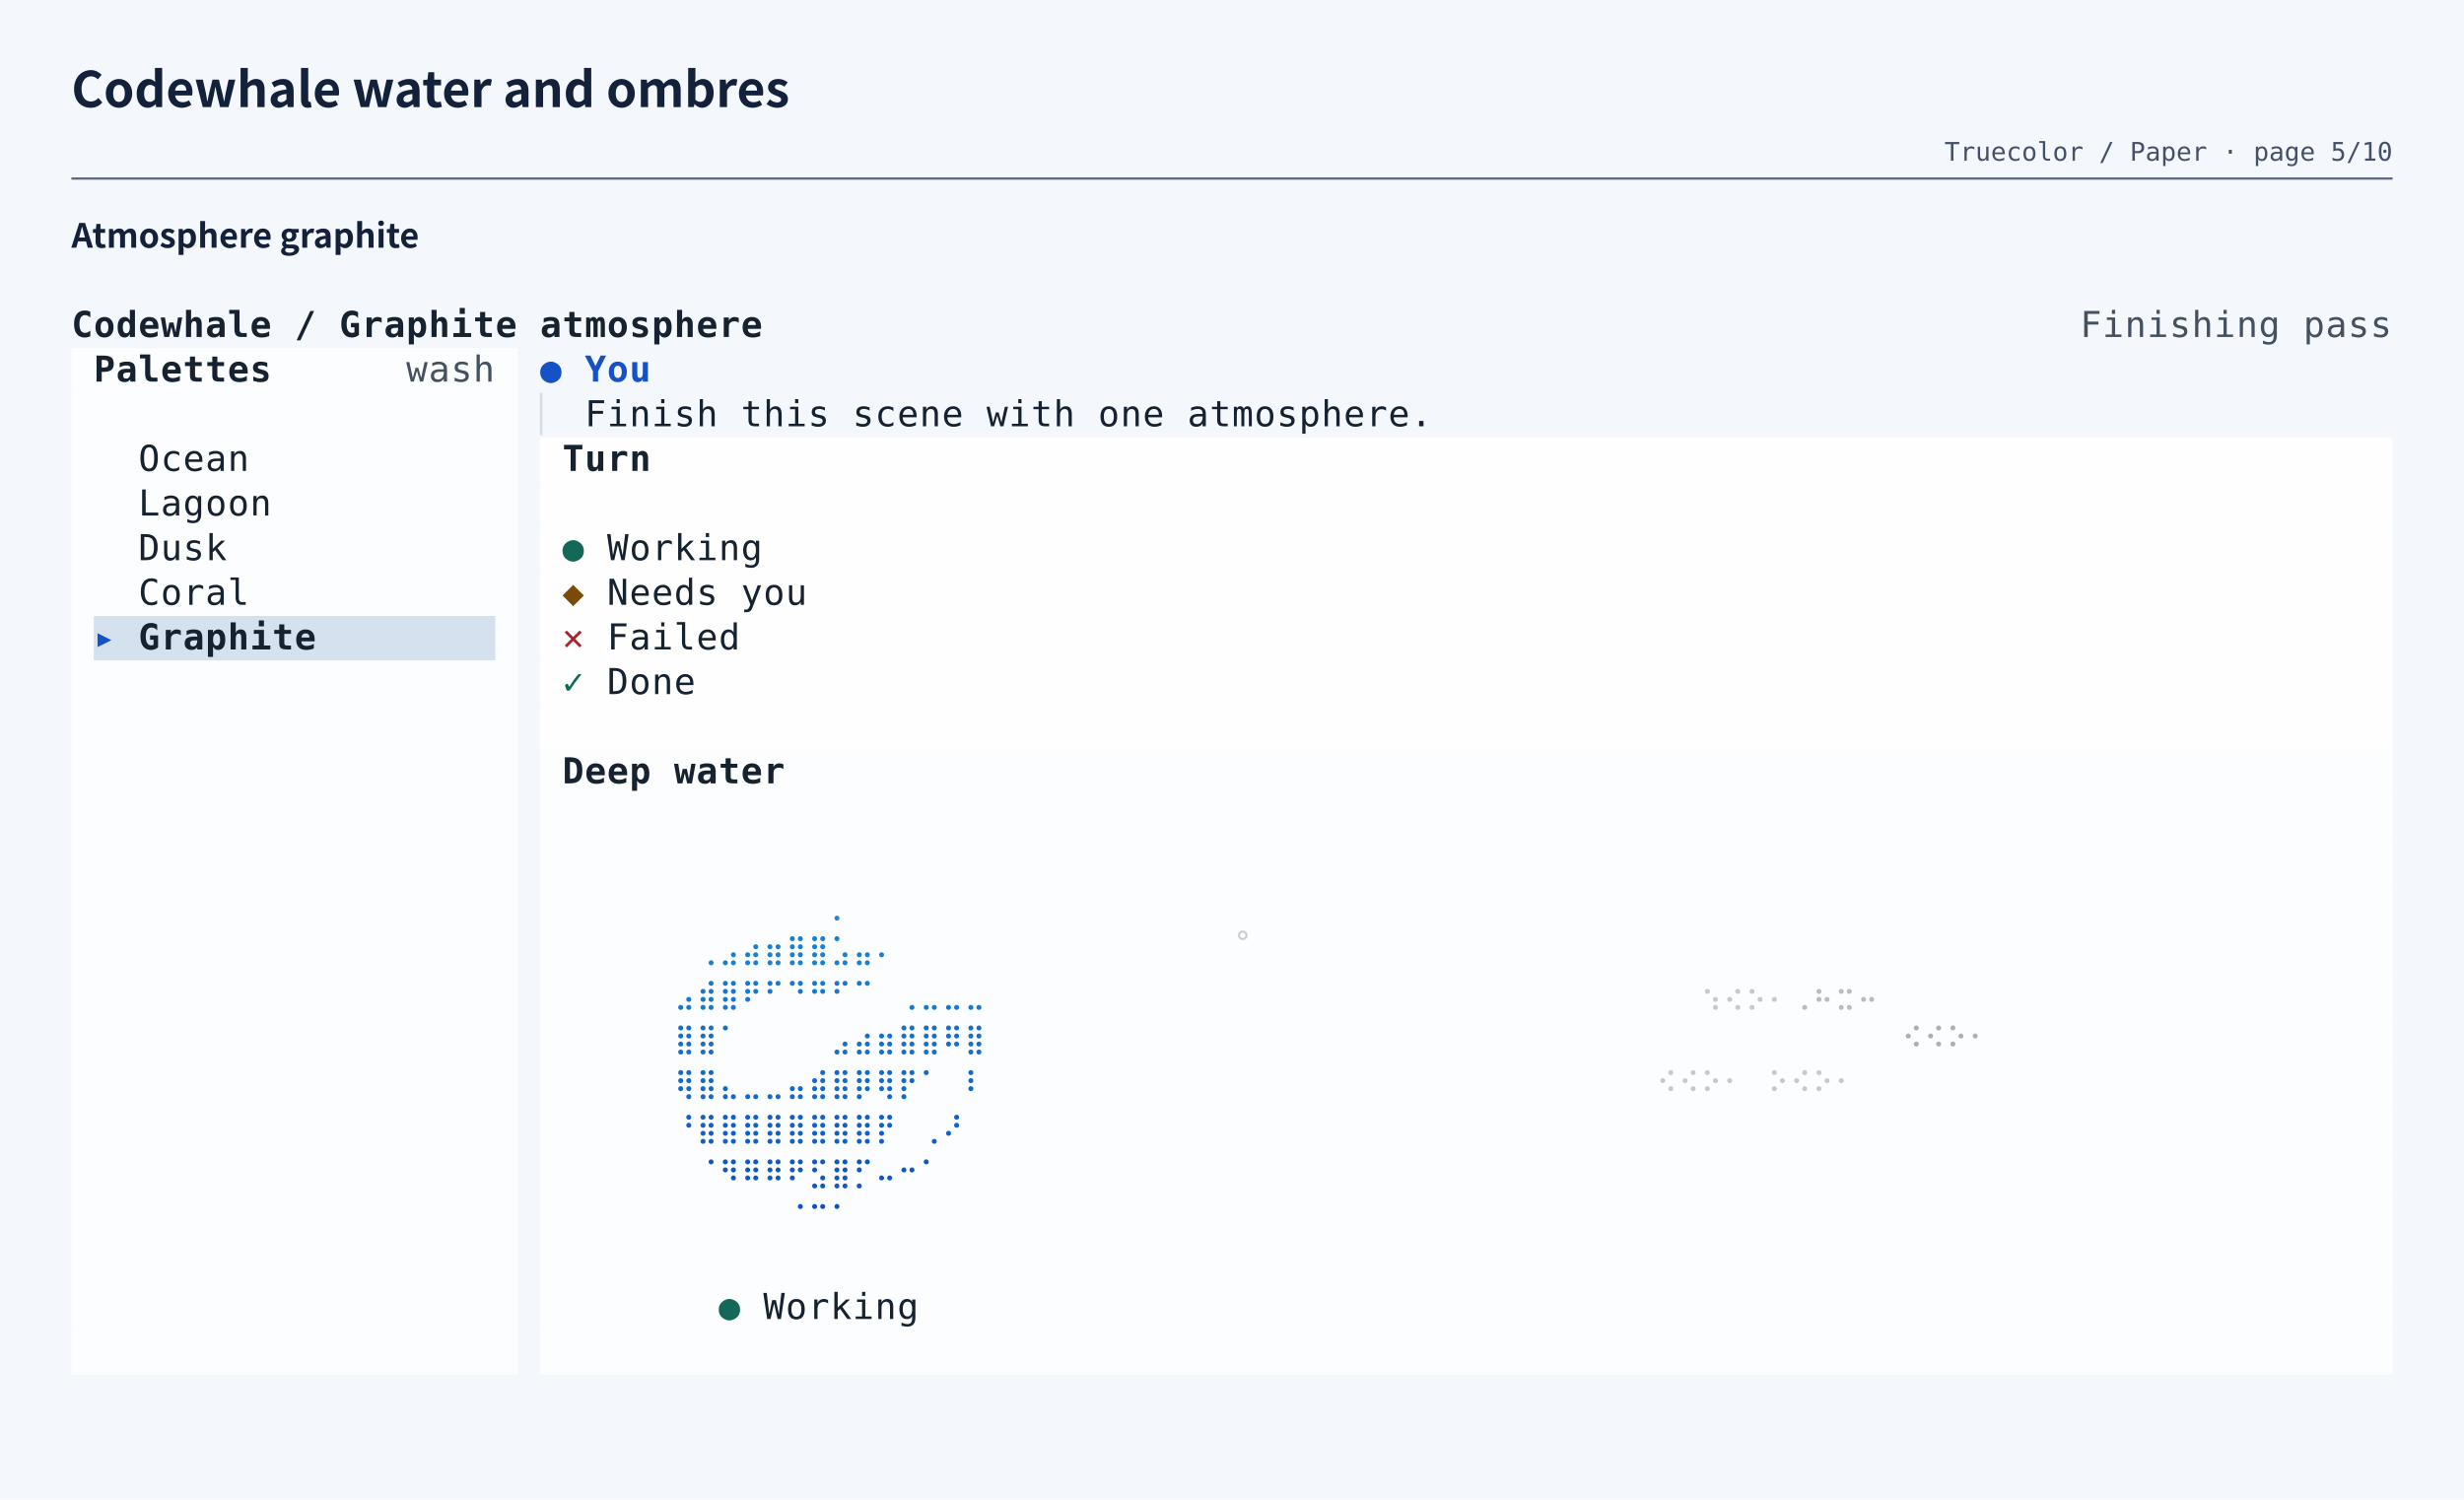
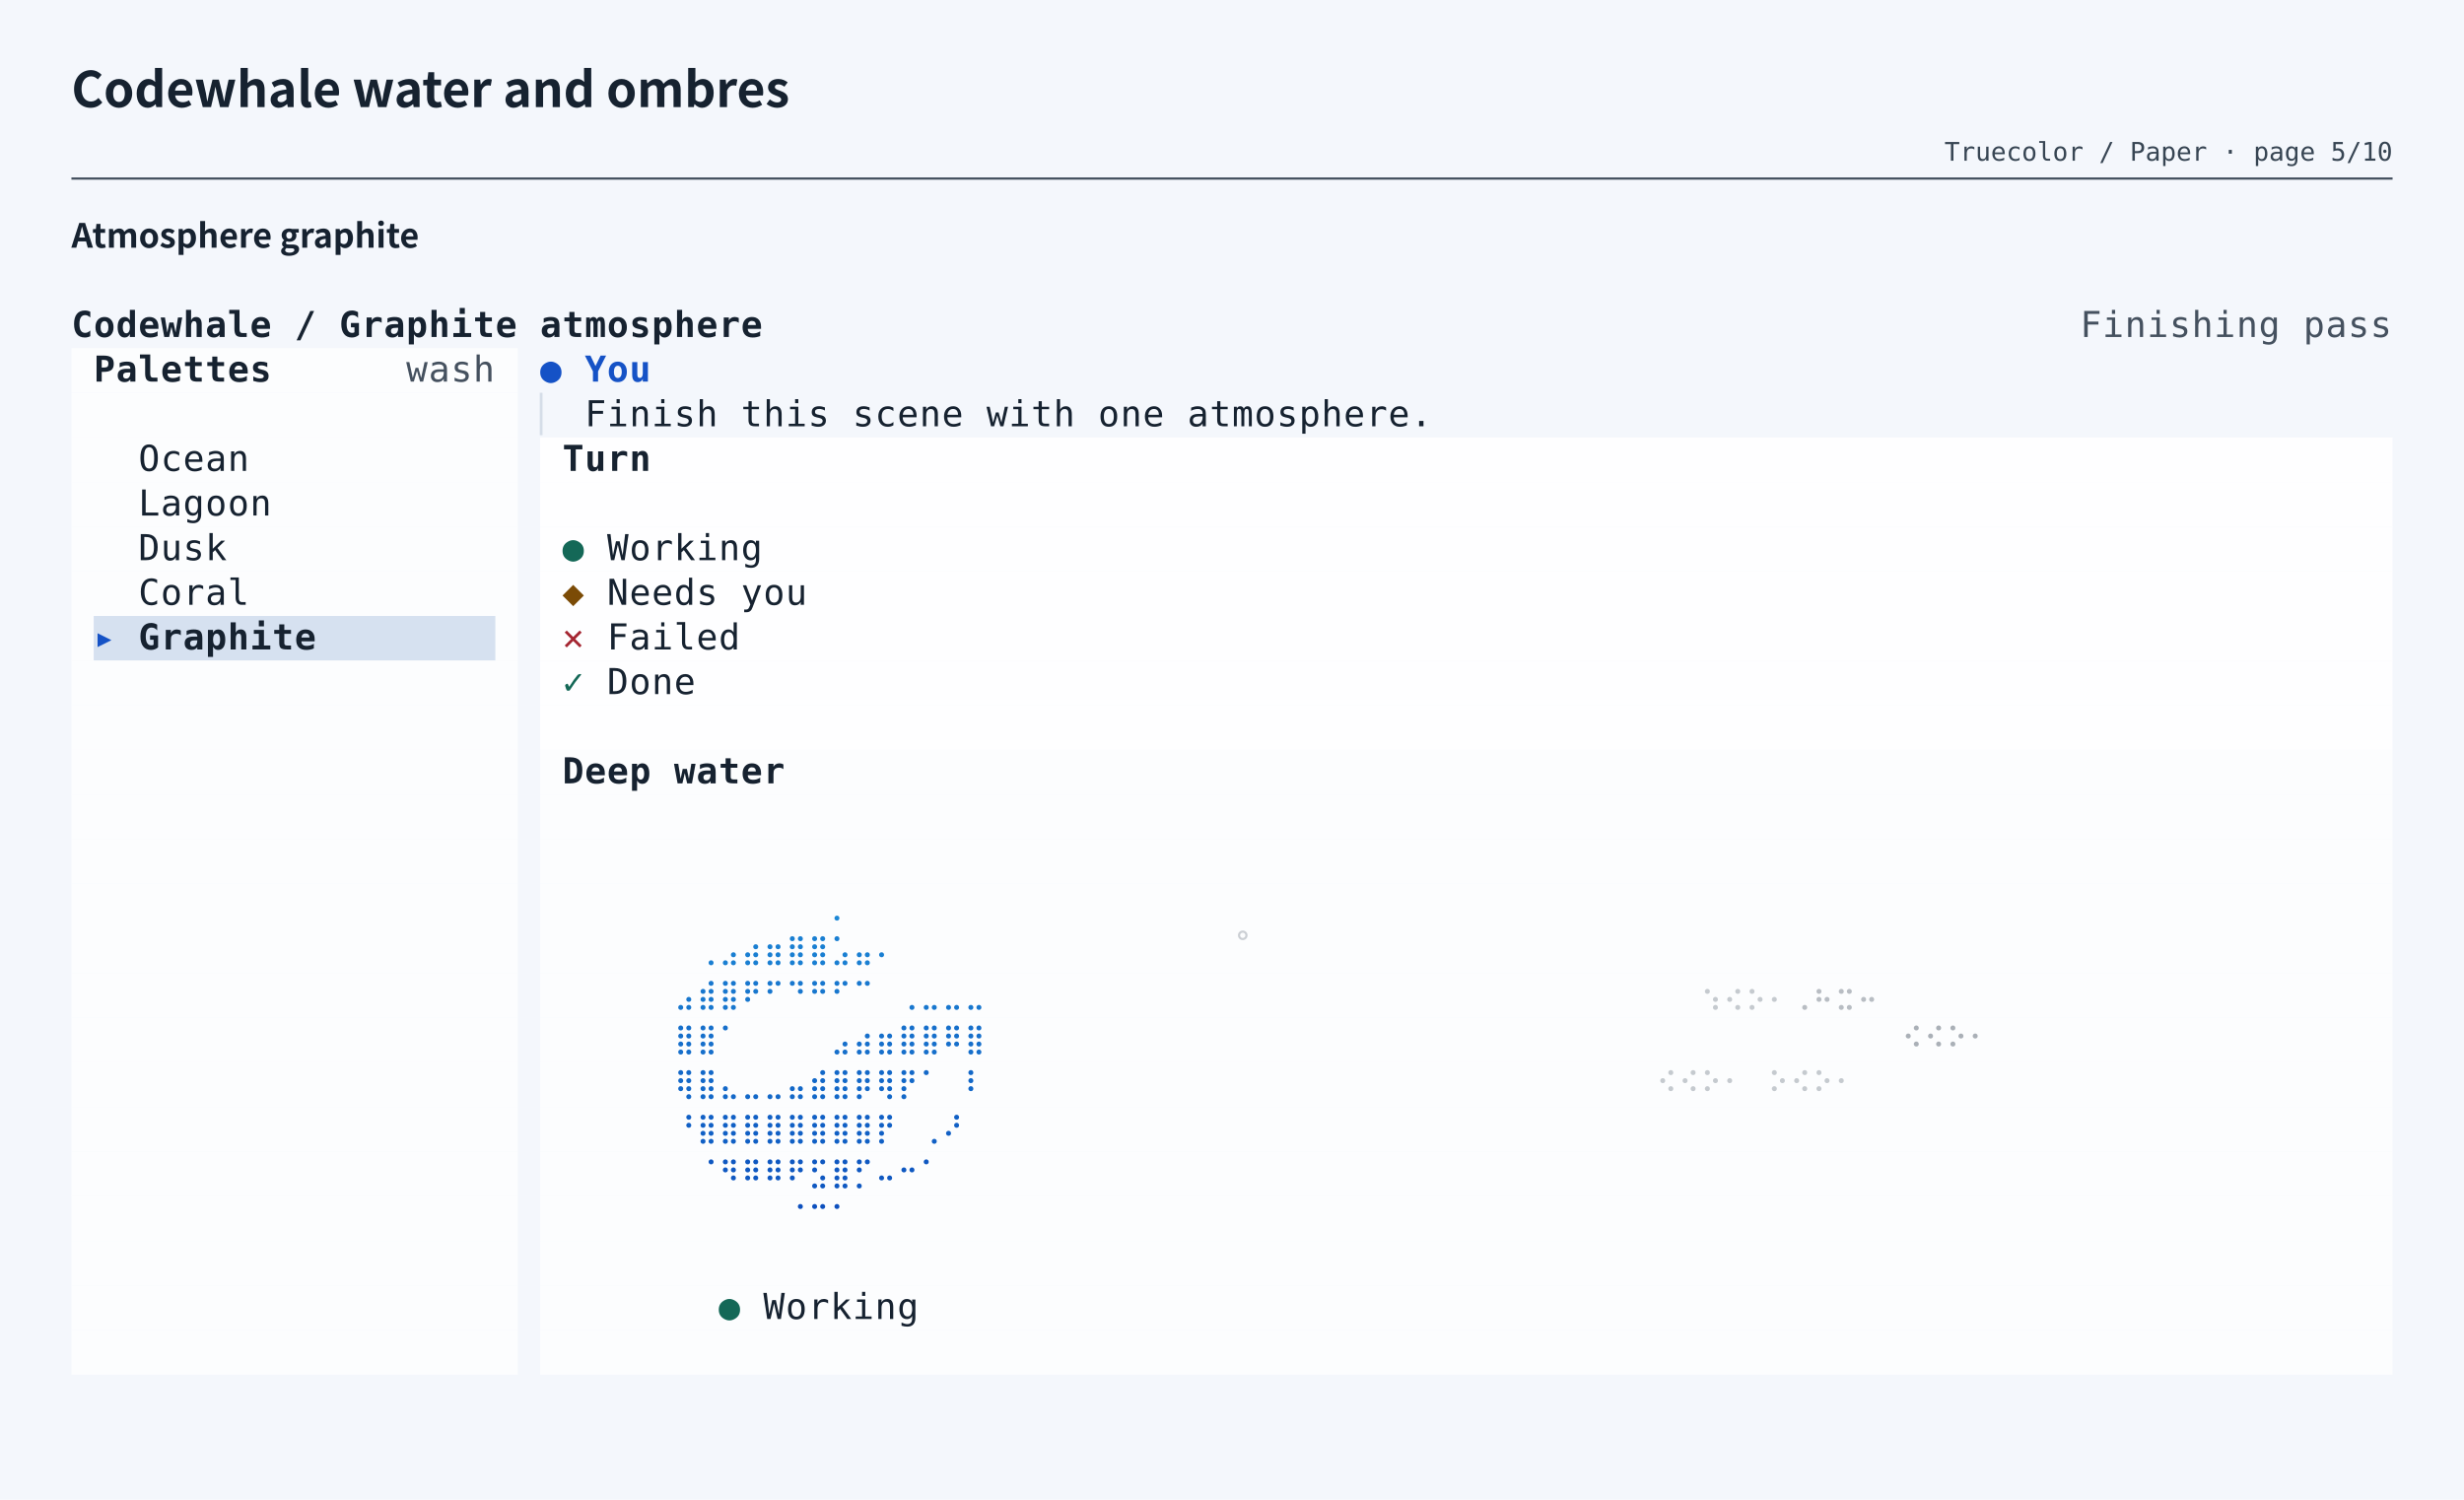
<svg xmlns="http://www.w3.org/2000/svg" width="1104" height="672" viewBox="0 0 1104 672" role="img" aria-labelledby="title desc">
  <rect width="100%" height="100%" fill="#f4f7fc" />
-   <text x="32" y="48" fill="#14213a" font-family="'Geist Sans','PingFang SC','Hiragino Sans GB','Microsoft YaHei UI','Microsoft YaHei','Noto Sans CJK SC','Noto Sans SC','Source Han Sans SC',-apple-system,BlinkMacSystemFont,'Segoe UI',sans-serif" font-size="22" font-weight="600">Codewhale water and ombres</text>
-   <text x="1072" y="72" fill="#455168" font-family="'DejaVu Sans Mono','Cascadia Mono','SFMono-Regular',Consolas,'Liberation Mono',monospace" font-size="11.5" text-anchor="end">Truecolor / Paper · page 5/10</text>
-   <path d="M32 80H1072" stroke="#5b6780" stroke-width="1" />
+   <text x="32" y="48" fill="#162230" font-family="'Geist Sans','PingFang SC','Hiragino Sans GB','Microsoft YaHei UI','Microsoft YaHei','Noto Sans CJK SC','Noto Sans SC','Source Han Sans SC',-apple-system,BlinkMacSystemFont,'Segoe UI',sans-serif" font-size="22" font-weight="600">Codewhale water and ombres</text>
+   <text x="1072" y="72" fill="#374553" font-family="'DejaVu Sans Mono','Cascadia Mono','SFMono-Regular',Consolas,'Liberation Mono',monospace" font-size="11.5" text-anchor="end">Truecolor / Paper · page 5/10</text>
+   <path d="M32 80H1072" stroke="#45515f" stroke-width="1" />
  <g data-entry="atmosphere-graphite">
-     <text x="32" y="111" fill="#14213a" font-family="'Geist Sans','PingFang SC','Hiragino Sans GB','Microsoft YaHei UI','Microsoft YaHei','Noto Sans CJK SC','Noto Sans SC','Source Han Sans SC',-apple-system,BlinkMacSystemFont,'Segoe UI',sans-serif" font-size="15" font-weight="600">Atmosphere graphite</text>
+     <text x="32" y="111" fill="#162230" font-family="'Geist Sans','PingFang SC','Hiragino Sans GB','Microsoft YaHei UI','Microsoft YaHei','Noto Sans CJK SC','Noto Sans SC','Source Han Sans SC',-apple-system,BlinkMacSystemFont,'Segoe UI',sans-serif" font-size="15" font-weight="600">Atmosphere graphite</text>
    <svg width="1040" height="480" viewBox="0 0 1040 480" role="img" x="32" y="136">
      <rect width="100%" height="100%" fill="#f4f7fc" />
      <rect x="0" y="20" width="200" height="20" fill="#fcfdfe" />
      <rect x="0" y="40" width="200" height="20" fill="#fcfdfe" />
      <rect x="0" y="60" width="200" height="20" fill="#fcfdfe" />
      <rect x="210" y="60" width="830" height="20" fill="#fefeff" />
      <rect x="0" y="80" width="200" height="20" fill="#fcfdfe" />
      <rect x="210" y="80" width="830" height="20" fill="#fefeff" />
      <rect x="0" y="100" width="200" height="20" fill="#fcfdfe" />
      <rect x="210" y="100" width="830" height="20" fill="#fefeff" />
      <rect x="0" y="120" width="200" height="20" fill="#fcfdfe" />
      <rect x="210" y="120" width="830" height="20" fill="#fefeff" />
      <rect x="0" y="140" width="10" height="20" fill="#fcfdfe" />
      <rect x="10" y="140" width="180" height="20" fill="#d6e1f0" />
      <rect x="190" y="140" width="10" height="20" fill="#fcfdfe" />
      <rect x="210" y="140" width="830" height="20" fill="#fefeff" />
      <rect x="0" y="160" width="200" height="20" fill="#fcfdfe" />
      <rect x="210" y="160" width="830" height="20" fill="#fefeff" />
      <rect x="0" y="180" width="200" height="20" fill="#fcfdfe" />
      <rect x="210" y="180" width="830" height="20" fill="#fefeff" />
      <rect x="0" y="200" width="200" height="20" fill="#fcfdfe" />
      <rect x="210" y="200" width="830" height="20" fill="#fcfdfe" />
      <rect x="0" y="220" width="200" height="20" fill="#fcfdfe" />
      <rect x="210" y="220" width="830" height="20" fill="#fcfdfe" />
      <rect x="0" y="240" width="200" height="20" fill="#fcfdfe" />
      <rect x="210" y="240" width="830" height="20" fill="#fcfdfe" />
      <rect x="0" y="260" width="200" height="20" fill="#fcfdfe" />
      <rect x="210" y="260" width="830" height="20" fill="#fcfdfe" />
      <rect x="0" y="280" width="200" height="20" fill="#fcfdfe" />
      <rect x="210" y="280" width="830" height="20" fill="#fcfdfe" />
      <rect x="0" y="300" width="200" height="20" fill="#fcfdfe" />
      <rect x="210" y="300" width="830" height="20" fill="#fcfdfe" />
      <rect x="0" y="320" width="200" height="20" fill="#fcfdfe" />
      <rect x="210" y="320" width="830" height="20" fill="#fcfdfe" />
      <rect x="0" y="340" width="200" height="20" fill="#fcfdfe" />
      <rect x="210" y="340" width="830" height="20" fill="#fcfdfe" />
      <rect x="0" y="360" width="200" height="20" fill="#fcfdfe" />
      <rect x="210" y="360" width="830" height="20" fill="#fcfdfe" />
      <rect x="0" y="380" width="200" height="20" fill="#fcfdfe" />
      <rect x="210" y="380" width="830" height="20" fill="#fcfdfe" />
      <rect x="0" y="400" width="200" height="20" fill="#fcfdfe" />
      <rect x="210" y="400" width="830" height="20" fill="#fcfdfe" />
      <rect x="0" y="420" width="200" height="20" fill="#fcfdfe" />
      <rect x="210" y="420" width="830" height="20" fill="#fcfdfe" />
      <rect x="0" y="440" width="200" height="20" fill="#fcfdfe" />
      <rect x="210" y="440" width="830" height="20" fill="#fcfdfe" />
      <rect x="0" y="460" width="200" height="20" fill="#fcfdfe" />
      <rect x="210" y="460" width="830" height="20" fill="#fcfdfe" />
      <g font-family="'DejaVu Sans Mono','Cascadia Mono','SFMono-Regular',Consolas,'Liberation Mono',monospace" font-size="16" xml:space="preserve">
        <text x="0" y="15" fill="#162230" textLength="10" lengthAdjust="spacingAndGlyphs" font-weight="700">C</text>
        <text x="10" y="15" fill="#162230" textLength="10" lengthAdjust="spacingAndGlyphs" font-weight="700">o</text>
        <text x="20" y="15" fill="#162230" textLength="10" lengthAdjust="spacingAndGlyphs" font-weight="700">d</text>
        <text x="30" y="15" fill="#162230" textLength="10" lengthAdjust="spacingAndGlyphs" font-weight="700">e</text>
        <text x="40" y="15" fill="#162230" textLength="10" lengthAdjust="spacingAndGlyphs" font-weight="700">w</text>
        <text x="50" y="15" fill="#162230" textLength="10" lengthAdjust="spacingAndGlyphs" font-weight="700">h</text>
        <text x="60" y="15" fill="#162230" textLength="10" lengthAdjust="spacingAndGlyphs" font-weight="700">a</text>
        <text x="70" y="15" fill="#162230" textLength="10" lengthAdjust="spacingAndGlyphs" font-weight="700">l</text>
        <text x="80" y="15" fill="#162230" textLength="10" lengthAdjust="spacingAndGlyphs" font-weight="700">e</text>
        <text x="100" y="15" fill="#162230" textLength="10" lengthAdjust="spacingAndGlyphs" font-weight="700">/</text>
        <text x="120" y="15" fill="#162230" textLength="10" lengthAdjust="spacingAndGlyphs" font-weight="700">G</text>
        <text x="130" y="15" fill="#162230" textLength="10" lengthAdjust="spacingAndGlyphs" font-weight="700">r</text>
        <text x="140" y="15" fill="#162230" textLength="10" lengthAdjust="spacingAndGlyphs" font-weight="700">a</text>
        <text x="150" y="15" fill="#162230" textLength="10" lengthAdjust="spacingAndGlyphs" font-weight="700">p</text>
        <text x="160" y="15" fill="#162230" textLength="10" lengthAdjust="spacingAndGlyphs" font-weight="700">h</text>
        <text x="170" y="15" fill="#162230" textLength="10" lengthAdjust="spacingAndGlyphs" font-weight="700">i</text>
        <text x="180" y="15" fill="#162230" textLength="10" lengthAdjust="spacingAndGlyphs" font-weight="700">t</text>
        <text x="190" y="15" fill="#162230" textLength="10" lengthAdjust="spacingAndGlyphs" font-weight="700">e</text>
        <text x="210" y="15" fill="#162230" textLength="10" lengthAdjust="spacingAndGlyphs" font-weight="700">a</text>
        <text x="220" y="15" fill="#162230" textLength="10" lengthAdjust="spacingAndGlyphs" font-weight="700">t</text>
        <text x="230" y="15" fill="#162230" textLength="10" lengthAdjust="spacingAndGlyphs" font-weight="700">m</text>
        <text x="240" y="15" fill="#162230" textLength="10" lengthAdjust="spacingAndGlyphs" font-weight="700">o</text>
        <text x="250" y="15" fill="#162230" textLength="10" lengthAdjust="spacingAndGlyphs" font-weight="700">s</text>
        <text x="260" y="15" fill="#162230" textLength="10" lengthAdjust="spacingAndGlyphs" font-weight="700">p</text>
        <text x="270" y="15" fill="#162230" textLength="10" lengthAdjust="spacingAndGlyphs" font-weight="700">h</text>
        <text x="280" y="15" fill="#162230" textLength="10" lengthAdjust="spacingAndGlyphs" font-weight="700">e</text>
        <text x="290" y="15" fill="#162230" textLength="10" lengthAdjust="spacingAndGlyphs" font-weight="700">r</text>
        <text x="300" y="15" fill="#162230" textLength="10" lengthAdjust="spacingAndGlyphs" font-weight="700">e</text>
        <text x="900" y="15" fill="#45515f" textLength="10" lengthAdjust="spacingAndGlyphs">F</text>
        <text x="910" y="15" fill="#45515f" textLength="10" lengthAdjust="spacingAndGlyphs">i</text>
        <text x="920" y="15" fill="#45515f" textLength="10" lengthAdjust="spacingAndGlyphs">n</text>
        <text x="930" y="15" fill="#45515f" textLength="10" lengthAdjust="spacingAndGlyphs">i</text>
        <text x="940" y="15" fill="#45515f" textLength="10" lengthAdjust="spacingAndGlyphs">s</text>
        <text x="950" y="15" fill="#45515f" textLength="10" lengthAdjust="spacingAndGlyphs">h</text>
        <text x="960" y="15" fill="#45515f" textLength="10" lengthAdjust="spacingAndGlyphs">i</text>
        <text x="970" y="15" fill="#45515f" textLength="10" lengthAdjust="spacingAndGlyphs">n</text>
        <text x="980" y="15" fill="#45515f" textLength="10" lengthAdjust="spacingAndGlyphs">g</text>
        <text x="1000" y="15" fill="#45515f" textLength="10" lengthAdjust="spacingAndGlyphs">p</text>
        <text x="1010" y="15" fill="#45515f" textLength="10" lengthAdjust="spacingAndGlyphs">a</text>
        <text x="1020" y="15" fill="#45515f" textLength="10" lengthAdjust="spacingAndGlyphs">s</text>
        <text x="1030" y="15" fill="#45515f" textLength="10" lengthAdjust="spacingAndGlyphs">s</text>
        <text x="10" y="35" fill="#162230" textLength="10" lengthAdjust="spacingAndGlyphs" font-weight="700">P</text>
        <text x="20" y="35" fill="#162230" textLength="10" lengthAdjust="spacingAndGlyphs" font-weight="700">a</text>
        <text x="30" y="35" fill="#162230" textLength="10" lengthAdjust="spacingAndGlyphs" font-weight="700">l</text>
        <text x="40" y="35" fill="#162230" textLength="10" lengthAdjust="spacingAndGlyphs" font-weight="700">e</text>
        <text x="50" y="35" fill="#162230" textLength="10" lengthAdjust="spacingAndGlyphs" font-weight="700">t</text>
        <text x="60" y="35" fill="#162230" textLength="10" lengthAdjust="spacingAndGlyphs" font-weight="700">t</text>
        <text x="70" y="35" fill="#162230" textLength="10" lengthAdjust="spacingAndGlyphs" font-weight="700">e</text>
        <text x="80" y="35" fill="#162230" textLength="10" lengthAdjust="spacingAndGlyphs" font-weight="700">s</text>
        <text x="150" y="35" fill="#45515f" textLength="10" lengthAdjust="spacingAndGlyphs">w</text>
        <text x="160" y="35" fill="#45515f" textLength="10" lengthAdjust="spacingAndGlyphs">a</text>
        <text x="170" y="35" fill="#45515f" textLength="10" lengthAdjust="spacingAndGlyphs">s</text>
        <text x="180" y="35" fill="#45515f" textLength="10" lengthAdjust="spacingAndGlyphs">h</text>
        <text x="210" y="35" fill="#1552c6" textLength="10" lengthAdjust="spacingAndGlyphs">●</text>
        <text x="230" y="35" fill="#1552c6" textLength="10" lengthAdjust="spacingAndGlyphs" font-weight="700">Y</text>
        <text x="240" y="35" fill="#1552c6" textLength="10" lengthAdjust="spacingAndGlyphs" font-weight="700">o</text>
        <text x="250" y="35" fill="#1552c6" textLength="10" lengthAdjust="spacingAndGlyphs" font-weight="700">u</text>
        <text x="210" y="55" fill="#d5dde8" textLength="10" lengthAdjust="spacingAndGlyphs">▏</text>
        <text x="230" y="55" fill="#162230" textLength="10" lengthAdjust="spacingAndGlyphs">F</text>
        <text x="240" y="55" fill="#162230" textLength="10" lengthAdjust="spacingAndGlyphs">i</text>
        <text x="250" y="55" fill="#162230" textLength="10" lengthAdjust="spacingAndGlyphs">n</text>
        <text x="260" y="55" fill="#162230" textLength="10" lengthAdjust="spacingAndGlyphs">i</text>
        <text x="270" y="55" fill="#162230" textLength="10" lengthAdjust="spacingAndGlyphs">s</text>
        <text x="280" y="55" fill="#162230" textLength="10" lengthAdjust="spacingAndGlyphs">h</text>
        <text x="300" y="55" fill="#162230" textLength="10" lengthAdjust="spacingAndGlyphs">t</text>
        <text x="310" y="55" fill="#162230" textLength="10" lengthAdjust="spacingAndGlyphs">h</text>
        <text x="320" y="55" fill="#162230" textLength="10" lengthAdjust="spacingAndGlyphs">i</text>
        <text x="330" y="55" fill="#162230" textLength="10" lengthAdjust="spacingAndGlyphs">s</text>
        <text x="350" y="55" fill="#162230" textLength="10" lengthAdjust="spacingAndGlyphs">s</text>
        <text x="360" y="55" fill="#162230" textLength="10" lengthAdjust="spacingAndGlyphs">c</text>
        <text x="370" y="55" fill="#162230" textLength="10" lengthAdjust="spacingAndGlyphs">e</text>
        <text x="380" y="55" fill="#162230" textLength="10" lengthAdjust="spacingAndGlyphs">n</text>
        <text x="390" y="55" fill="#162230" textLength="10" lengthAdjust="spacingAndGlyphs">e</text>
        <text x="410" y="55" fill="#162230" textLength="10" lengthAdjust="spacingAndGlyphs">w</text>
        <text x="420" y="55" fill="#162230" textLength="10" lengthAdjust="spacingAndGlyphs">i</text>
        <text x="430" y="55" fill="#162230" textLength="10" lengthAdjust="spacingAndGlyphs">t</text>
        <text x="440" y="55" fill="#162230" textLength="10" lengthAdjust="spacingAndGlyphs">h</text>
        <text x="460" y="55" fill="#162230" textLength="10" lengthAdjust="spacingAndGlyphs">o</text>
        <text x="470" y="55" fill="#162230" textLength="10" lengthAdjust="spacingAndGlyphs">n</text>
        <text x="480" y="55" fill="#162230" textLength="10" lengthAdjust="spacingAndGlyphs">e</text>
        <text x="500" y="55" fill="#162230" textLength="10" lengthAdjust="spacingAndGlyphs">a</text>
        <text x="510" y="55" fill="#162230" textLength="10" lengthAdjust="spacingAndGlyphs">t</text>
        <text x="520" y="55" fill="#162230" textLength="10" lengthAdjust="spacingAndGlyphs">m</text>
        <text x="530" y="55" fill="#162230" textLength="10" lengthAdjust="spacingAndGlyphs">o</text>
        <text x="540" y="55" fill="#162230" textLength="10" lengthAdjust="spacingAndGlyphs">s</text>
        <text x="550" y="55" fill="#162230" textLength="10" lengthAdjust="spacingAndGlyphs">p</text>
        <text x="560" y="55" fill="#162230" textLength="10" lengthAdjust="spacingAndGlyphs">h</text>
        <text x="570" y="55" fill="#162230" textLength="10" lengthAdjust="spacingAndGlyphs">e</text>
        <text x="580" y="55" fill="#162230" textLength="10" lengthAdjust="spacingAndGlyphs">r</text>
        <text x="590" y="55" fill="#162230" textLength="10" lengthAdjust="spacingAndGlyphs">e</text>
        <text x="600" y="55" fill="#162230" textLength="10" lengthAdjust="spacingAndGlyphs">.</text>
        <text x="30" y="75" fill="#162230" textLength="10" lengthAdjust="spacingAndGlyphs">O</text>
        <text x="40" y="75" fill="#162230" textLength="10" lengthAdjust="spacingAndGlyphs">c</text>
        <text x="50" y="75" fill="#162230" textLength="10" lengthAdjust="spacingAndGlyphs">e</text>
        <text x="60" y="75" fill="#162230" textLength="10" lengthAdjust="spacingAndGlyphs">a</text>
        <text x="70" y="75" fill="#162230" textLength="10" lengthAdjust="spacingAndGlyphs">n</text>
        <text x="220" y="75" fill="#162230" textLength="10" lengthAdjust="spacingAndGlyphs" font-weight="700">T</text>
        <text x="230" y="75" fill="#162230" textLength="10" lengthAdjust="spacingAndGlyphs" font-weight="700">u</text>
        <text x="240" y="75" fill="#162230" textLength="10" lengthAdjust="spacingAndGlyphs" font-weight="700">r</text>
        <text x="250" y="75" fill="#162230" textLength="10" lengthAdjust="spacingAndGlyphs" font-weight="700">n</text>
        <text x="30" y="95" fill="#162230" textLength="10" lengthAdjust="spacingAndGlyphs">L</text>
        <text x="40" y="95" fill="#162230" textLength="10" lengthAdjust="spacingAndGlyphs">a</text>
        <text x="50" y="95" fill="#162230" textLength="10" lengthAdjust="spacingAndGlyphs">g</text>
        <text x="60" y="95" fill="#162230" textLength="10" lengthAdjust="spacingAndGlyphs">o</text>
        <text x="70" y="95" fill="#162230" textLength="10" lengthAdjust="spacingAndGlyphs">o</text>
        <text x="80" y="95" fill="#162230" textLength="10" lengthAdjust="spacingAndGlyphs">n</text>
        <text x="30" y="115" fill="#162230" textLength="10" lengthAdjust="spacingAndGlyphs">D</text>
        <text x="40" y="115" fill="#162230" textLength="10" lengthAdjust="spacingAndGlyphs">u</text>
        <text x="50" y="115" fill="#162230" textLength="10" lengthAdjust="spacingAndGlyphs">s</text>
        <text x="60" y="115" fill="#162230" textLength="10" lengthAdjust="spacingAndGlyphs">k</text>
        <text x="220" y="115" fill="#146857" textLength="10" lengthAdjust="spacingAndGlyphs">●</text>
        <text x="240" y="115" fill="#162230" textLength="10" lengthAdjust="spacingAndGlyphs">W</text>
        <text x="250" y="115" fill="#162230" textLength="10" lengthAdjust="spacingAndGlyphs">o</text>
        <text x="260" y="115" fill="#162230" textLength="10" lengthAdjust="spacingAndGlyphs">r</text>
        <text x="270" y="115" fill="#162230" textLength="10" lengthAdjust="spacingAndGlyphs">k</text>
        <text x="280" y="115" fill="#162230" textLength="10" lengthAdjust="spacingAndGlyphs">i</text>
        <text x="290" y="115" fill="#162230" textLength="10" lengthAdjust="spacingAndGlyphs">n</text>
        <text x="300" y="115" fill="#162230" textLength="10" lengthAdjust="spacingAndGlyphs">g</text>
        <text x="30" y="135" fill="#162230" textLength="10" lengthAdjust="spacingAndGlyphs">C</text>
        <text x="40" y="135" fill="#162230" textLength="10" lengthAdjust="spacingAndGlyphs">o</text>
        <text x="50" y="135" fill="#162230" textLength="10" lengthAdjust="spacingAndGlyphs">r</text>
        <text x="60" y="135" fill="#162230" textLength="10" lengthAdjust="spacingAndGlyphs">a</text>
        <text x="70" y="135" fill="#162230" textLength="10" lengthAdjust="spacingAndGlyphs">l</text>
        <text x="220" y="135" fill="#7b4b06" textLength="10" lengthAdjust="spacingAndGlyphs">◆</text>
        <text x="240" y="135" fill="#162230" textLength="10" lengthAdjust="spacingAndGlyphs">N</text>
        <text x="250" y="135" fill="#162230" textLength="10" lengthAdjust="spacingAndGlyphs">e</text>
        <text x="260" y="135" fill="#162230" textLength="10" lengthAdjust="spacingAndGlyphs">e</text>
        <text x="270" y="135" fill="#162230" textLength="10" lengthAdjust="spacingAndGlyphs">d</text>
        <text x="280" y="135" fill="#162230" textLength="10" lengthAdjust="spacingAndGlyphs">s</text>
        <text x="300" y="135" fill="#162230" textLength="10" lengthAdjust="spacingAndGlyphs">y</text>
        <text x="310" y="135" fill="#162230" textLength="10" lengthAdjust="spacingAndGlyphs">o</text>
        <text x="320" y="135" fill="#162230" textLength="10" lengthAdjust="spacingAndGlyphs">u</text>
        <text x="10" y="155" fill="#1552c6" textLength="10" lengthAdjust="spacingAndGlyphs">▸</text>
        <text x="30" y="155" fill="#162230" textLength="10" lengthAdjust="spacingAndGlyphs" font-weight="700">G</text>
        <text x="40" y="155" fill="#162230" textLength="10" lengthAdjust="spacingAndGlyphs" font-weight="700">r</text>
        <text x="50" y="155" fill="#162230" textLength="10" lengthAdjust="spacingAndGlyphs" font-weight="700">a</text>
        <text x="60" y="155" fill="#162230" textLength="10" lengthAdjust="spacingAndGlyphs" font-weight="700">p</text>
        <text x="70" y="155" fill="#162230" textLength="10" lengthAdjust="spacingAndGlyphs" font-weight="700">h</text>
        <text x="80" y="155" fill="#162230" textLength="10" lengthAdjust="spacingAndGlyphs" font-weight="700">i</text>
        <text x="90" y="155" fill="#162230" textLength="10" lengthAdjust="spacingAndGlyphs" font-weight="700">t</text>
        <text x="100" y="155" fill="#162230" textLength="10" lengthAdjust="spacingAndGlyphs" font-weight="700">e</text>
        <text x="220" y="155" fill="#a42531" textLength="10" lengthAdjust="spacingAndGlyphs">✕</text>
        <text x="240" y="155" fill="#162230" textLength="10" lengthAdjust="spacingAndGlyphs">F</text>
        <text x="250" y="155" fill="#162230" textLength="10" lengthAdjust="spacingAndGlyphs">a</text>
        <text x="260" y="155" fill="#162230" textLength="10" lengthAdjust="spacingAndGlyphs">i</text>
        <text x="270" y="155" fill="#162230" textLength="10" lengthAdjust="spacingAndGlyphs">l</text>
        <text x="280" y="155" fill="#162230" textLength="10" lengthAdjust="spacingAndGlyphs">e</text>
        <text x="290" y="155" fill="#162230" textLength="10" lengthAdjust="spacingAndGlyphs">d</text>
        <text x="220" y="175" fill="#146857" textLength="10" lengthAdjust="spacingAndGlyphs">✓</text>
        <text x="240" y="175" fill="#162230" textLength="10" lengthAdjust="spacingAndGlyphs">D</text>
        <text x="250" y="175" fill="#162230" textLength="10" lengthAdjust="spacingAndGlyphs">o</text>
        <text x="260" y="175" fill="#162230" textLength="10" lengthAdjust="spacingAndGlyphs">n</text>
        <text x="270" y="175" fill="#162230" textLength="10" lengthAdjust="spacingAndGlyphs">e</text>
        <text x="220" y="215" fill="#162230" textLength="10" lengthAdjust="spacingAndGlyphs" font-weight="700">D</text>
        <text x="230" y="215" fill="#162230" textLength="10" lengthAdjust="spacingAndGlyphs" font-weight="700">e</text>
        <text x="240" y="215" fill="#162230" textLength="10" lengthAdjust="spacingAndGlyphs" font-weight="700">e</text>
        <text x="250" y="215" fill="#162230" textLength="10" lengthAdjust="spacingAndGlyphs" font-weight="700">p</text>
        <text x="270" y="215" fill="#162230" textLength="10" lengthAdjust="spacingAndGlyphs" font-weight="700">w</text>
        <text x="280" y="215" fill="#162230" textLength="10" lengthAdjust="spacingAndGlyphs" font-weight="700">a</text>
        <text x="290" y="215" fill="#162230" textLength="10" lengthAdjust="spacingAndGlyphs" font-weight="700">t</text>
        <text x="300" y="215" fill="#162230" textLength="10" lengthAdjust="spacingAndGlyphs" font-weight="700">e</text>
        <text x="310" y="215" fill="#162230" textLength="10" lengthAdjust="spacingAndGlyphs" font-weight="700">r</text>
        <text x="340" y="275" fill="#1c87d5" textLength="10" lengthAdjust="spacingAndGlyphs">⡀</text>
        <text x="280" y="295" fill="#1a7fd2" textLength="10" lengthAdjust="spacingAndGlyphs">⢀</text>
        <text x="290" y="295" fill="#1a7fd2" textLength="10" lengthAdjust="spacingAndGlyphs">⣠</text>
        <text x="300" y="295" fill="#1a7fd2" textLength="10" lengthAdjust="spacingAndGlyphs">⣴</text>
        <text x="310" y="295" fill="#1a7fd2" textLength="10" lengthAdjust="spacingAndGlyphs">⣶</text>
        <text x="320" y="295" fill="#1a7fd2" textLength="10" lengthAdjust="spacingAndGlyphs">⣿</text>
        <text x="330" y="295" fill="#1a7fd2" textLength="10" lengthAdjust="spacingAndGlyphs">⣿</text>
        <text x="340" y="295" fill="#1a7fd2" textLength="10" lengthAdjust="spacingAndGlyphs">⣡</text>
        <text x="350" y="295" fill="#1a7fd2" textLength="10" lengthAdjust="spacingAndGlyphs">⣤</text>
        <text x="360" y="295" fill="#1a7fd2" textLength="10" lengthAdjust="spacingAndGlyphs">⠄</text>
        <text x="520" y="295" fill="#cbcfd4" textLength="10" lengthAdjust="spacingAndGlyphs">˚</text>
        <text x="270" y="315" fill="#1877ce" textLength="10" lengthAdjust="spacingAndGlyphs">⣠</text>
        <text x="280" y="315" fill="#1877ce" textLength="10" lengthAdjust="spacingAndGlyphs">⣾</text>
        <text x="290" y="315" fill="#1877ce" textLength="10" lengthAdjust="spacingAndGlyphs">⣿</text>
        <text x="300" y="315" fill="#1877ce" textLength="10" lengthAdjust="spacingAndGlyphs">⠟</text>
        <text x="310" y="315" fill="#1877ce" textLength="10" lengthAdjust="spacingAndGlyphs">⠋</text>
        <text x="320" y="315" fill="#1877ce" textLength="10" lengthAdjust="spacingAndGlyphs">⠙</text>
        <text x="330" y="315" fill="#1877ce" textLength="10" lengthAdjust="spacingAndGlyphs">⠛</text>
        <text x="340" y="315" fill="#1877ce" textLength="10" lengthAdjust="spacingAndGlyphs">⠋</text>
        <text x="350" y="315" fill="#1877ce" textLength="10" lengthAdjust="spacingAndGlyphs">⠉</text>
        <text x="370" y="315" fill="#1877ce" textLength="10" lengthAdjust="spacingAndGlyphs">⢀</text>
        <text x="380" y="315" fill="#1877ce" textLength="10" lengthAdjust="spacingAndGlyphs">⣀</text>
        <text x="390" y="315" fill="#1877ce" textLength="10" lengthAdjust="spacingAndGlyphs">⣀</text>
        <text x="400" y="315" fill="#1877ce" textLength="10" lengthAdjust="spacingAndGlyphs">⣀</text>
        <text x="730" y="315" fill="#c5cacf" textLength="10" lengthAdjust="spacingAndGlyphs">⢢</text>
        <text x="740" y="315" fill="#c5cacf" textLength="10" lengthAdjust="spacingAndGlyphs">⢔</text>
        <text x="750" y="315" fill="#c5cacf" textLength="10" lengthAdjust="spacingAndGlyphs">⡢</text>
        <text x="760" y="315" fill="#c5cacf" textLength="10" lengthAdjust="spacingAndGlyphs">⠄</text>
        <text x="770" y="315" fill="#b8bdc3" textLength="10" lengthAdjust="spacingAndGlyphs">⢀</text>
        <text x="780" y="315" fill="#b8bdc3" textLength="10" lengthAdjust="spacingAndGlyphs">⠦</text>
        <text x="790" y="315" fill="#b8bdc3" textLength="10" lengthAdjust="spacingAndGlyphs">⣒</text>
        <text x="800" y="315" fill="#b8bdc3" textLength="10" lengthAdjust="spacingAndGlyphs">⠤</text>
        <text x="270" y="335" fill="#166fcb" textLength="10" lengthAdjust="spacingAndGlyphs">⣿</text>
        <text x="280" y="335" fill="#166fcb" textLength="10" lengthAdjust="spacingAndGlyphs">⣿</text>
        <text x="290" y="335" fill="#166fcb" textLength="10" lengthAdjust="spacingAndGlyphs">⠁</text>
        <text x="340" y="335" fill="#166fcb" textLength="10" lengthAdjust="spacingAndGlyphs">⣠</text>
        <text x="350" y="335" fill="#166fcb" textLength="10" lengthAdjust="spacingAndGlyphs">⣴</text>
        <text x="360" y="335" fill="#166fcb" textLength="10" lengthAdjust="spacingAndGlyphs">⣶</text>
        <text x="370" y="335" fill="#166fcb" textLength="10" lengthAdjust="spacingAndGlyphs">⣿</text>
        <text x="380" y="335" fill="#166fcb" textLength="10" lengthAdjust="spacingAndGlyphs">⣿</text>
        <text x="390" y="335" fill="#166fcb" textLength="10" lengthAdjust="spacingAndGlyphs">⠿</text>
        <text x="400" y="335" fill="#166fcb" textLength="10" lengthAdjust="spacingAndGlyphs">⣿</text>
        <text x="820" y="335" fill="#aab0b7" textLength="10" lengthAdjust="spacingAndGlyphs">⠪</text>
        <text x="830" y="335" fill="#aab0b7" textLength="10" lengthAdjust="spacingAndGlyphs">⠪</text>
        <text x="840" y="335" fill="#aab0b7" textLength="10" lengthAdjust="spacingAndGlyphs">⠕</text>
        <text x="850" y="335" fill="#aab0b7" textLength="10" lengthAdjust="spacingAndGlyphs">⠂</text>
        <text x="270" y="355" fill="#1368c8" textLength="10" lengthAdjust="spacingAndGlyphs">⢿</text>
        <text x="280" y="355" fill="#1368c8" textLength="10" lengthAdjust="spacingAndGlyphs">⣿</text>
        <text x="290" y="355" fill="#1368c8" textLength="10" lengthAdjust="spacingAndGlyphs">⣄</text>
        <text x="300" y="355" fill="#1368c8" textLength="10" lengthAdjust="spacingAndGlyphs">⣀</text>
        <text x="310" y="355" fill="#1368c8" textLength="10" lengthAdjust="spacingAndGlyphs">⣀</text>
        <text x="320" y="355" fill="#1368c8" textLength="10" lengthAdjust="spacingAndGlyphs">⣤</text>
        <text x="330" y="355" fill="#1368c8" textLength="10" lengthAdjust="spacingAndGlyphs">⣾</text>
        <text x="340" y="355" fill="#1368c8" textLength="10" lengthAdjust="spacingAndGlyphs">⣿</text>
        <text x="350" y="355" fill="#1368c8" textLength="10" lengthAdjust="spacingAndGlyphs">⡿</text>
        <text x="360" y="355" fill="#1368c8" textLength="10" lengthAdjust="spacingAndGlyphs">⢿</text>
        <text x="370" y="355" fill="#1368c8" textLength="10" lengthAdjust="spacingAndGlyphs">⡟</text>
        <text x="380" y="355" fill="#1368c8" textLength="10" lengthAdjust="spacingAndGlyphs">⠁</text>
        <text x="400" y="355" fill="#1368c8" textLength="10" lengthAdjust="spacingAndGlyphs">⠇</text>
        <text x="710" y="355" fill="#c5cacf" textLength="10" lengthAdjust="spacingAndGlyphs">⠪</text>
        <text x="720" y="355" fill="#c5cacf" textLength="10" lengthAdjust="spacingAndGlyphs">⠪</text>
        <text x="730" y="355" fill="#c5cacf" textLength="10" lengthAdjust="spacingAndGlyphs">⠕</text>
        <text x="740" y="355" fill="#c5cacf" textLength="10" lengthAdjust="spacingAndGlyphs">⠂</text>
        <text x="760" y="355" fill="#c5cacf" textLength="10" lengthAdjust="spacingAndGlyphs">⠕</text>
        <text x="770" y="355" fill="#c5cacf" textLength="10" lengthAdjust="spacingAndGlyphs">⠪</text>
        <text x="780" y="355" fill="#c5cacf" textLength="10" lengthAdjust="spacingAndGlyphs">⠕</text>
        <text x="790" y="355" fill="#c5cacf" textLength="10" lengthAdjust="spacingAndGlyphs">⠂</text>
        <text x="270" y="375" fill="#1160c5" textLength="10" lengthAdjust="spacingAndGlyphs">⠘</text>
        <text x="280" y="375" fill="#1160c5" textLength="10" lengthAdjust="spacingAndGlyphs">⣿</text>
        <text x="290" y="375" fill="#1160c5" textLength="10" lengthAdjust="spacingAndGlyphs">⣿</text>
        <text x="300" y="375" fill="#1160c5" textLength="10" lengthAdjust="spacingAndGlyphs">⣿</text>
        <text x="310" y="375" fill="#1160c5" textLength="10" lengthAdjust="spacingAndGlyphs">⣿</text>
        <text x="320" y="375" fill="#1160c5" textLength="10" lengthAdjust="spacingAndGlyphs">⣿</text>
        <text x="330" y="375" fill="#1160c5" textLength="10" lengthAdjust="spacingAndGlyphs">⣿</text>
        <text x="340" y="375" fill="#1160c5" textLength="10" lengthAdjust="spacingAndGlyphs">⣿</text>
        <text x="350" y="375" fill="#1160c5" textLength="10" lengthAdjust="spacingAndGlyphs">⣿</text>
        <text x="360" y="375" fill="#1160c5" textLength="10" lengthAdjust="spacingAndGlyphs">⡟</text>
        <text x="380" y="375" fill="#1160c5" textLength="10" lengthAdjust="spacingAndGlyphs">⢀</text>
        <text x="390" y="375" fill="#1160c5" textLength="10" lengthAdjust="spacingAndGlyphs">⠜</text>
        <text x="280" y="395" fill="#0f58c1" textLength="10" lengthAdjust="spacingAndGlyphs">⠈</text>
        <text x="290" y="395" fill="#0f58c1" textLength="10" lengthAdjust="spacingAndGlyphs">⠻</text>
        <text x="300" y="395" fill="#0f58c1" textLength="10" lengthAdjust="spacingAndGlyphs">⠿</text>
        <text x="310" y="395" fill="#0f58c1" textLength="10" lengthAdjust="spacingAndGlyphs">⠿</text>
        <text x="320" y="395" fill="#0f58c1" textLength="10" lengthAdjust="spacingAndGlyphs">⠟</text>
        <text x="330" y="395" fill="#0f58c1" textLength="10" lengthAdjust="spacingAndGlyphs">⣫</text>
        <text x="340" y="395" fill="#0f58c1" textLength="10" lengthAdjust="spacingAndGlyphs">⣿</text>
        <text x="350" y="395" fill="#0f58c1" textLength="10" lengthAdjust="spacingAndGlyphs">⡋</text>
        <text x="360" y="395" fill="#0f58c1" textLength="10" lengthAdjust="spacingAndGlyphs">⠤</text>
        <text x="370" y="395" fill="#0f58c1" textLength="10" lengthAdjust="spacingAndGlyphs">⠒</text>
        <text x="380" y="395" fill="#0f58c1" textLength="10" lengthAdjust="spacingAndGlyphs">⠁</text>
        <text x="320" y="415" fill="#0d50be" textLength="10" lengthAdjust="spacingAndGlyphs">⠈</text>
        <text x="330" y="415" fill="#0d50be" textLength="10" lengthAdjust="spacingAndGlyphs">⠉</text>
        <text x="340" y="415" fill="#0d50be" textLength="10" lengthAdjust="spacingAndGlyphs">⠁</text>
        <text x="290" y="455" fill="#146857" textLength="10" lengthAdjust="spacingAndGlyphs">●</text>
        <text x="310" y="455" fill="#162230" textLength="10" lengthAdjust="spacingAndGlyphs">W</text>
        <text x="320" y="455" fill="#162230" textLength="10" lengthAdjust="spacingAndGlyphs">o</text>
        <text x="330" y="455" fill="#162230" textLength="10" lengthAdjust="spacingAndGlyphs">r</text>
        <text x="340" y="455" fill="#162230" textLength="10" lengthAdjust="spacingAndGlyphs">k</text>
        <text x="350" y="455" fill="#162230" textLength="10" lengthAdjust="spacingAndGlyphs">i</text>
        <text x="360" y="455" fill="#162230" textLength="10" lengthAdjust="spacingAndGlyphs">n</text>
        <text x="370" y="455" fill="#162230" textLength="10" lengthAdjust="spacingAndGlyphs">g</text>
      </g>
    </svg>
  </g>
</svg>
